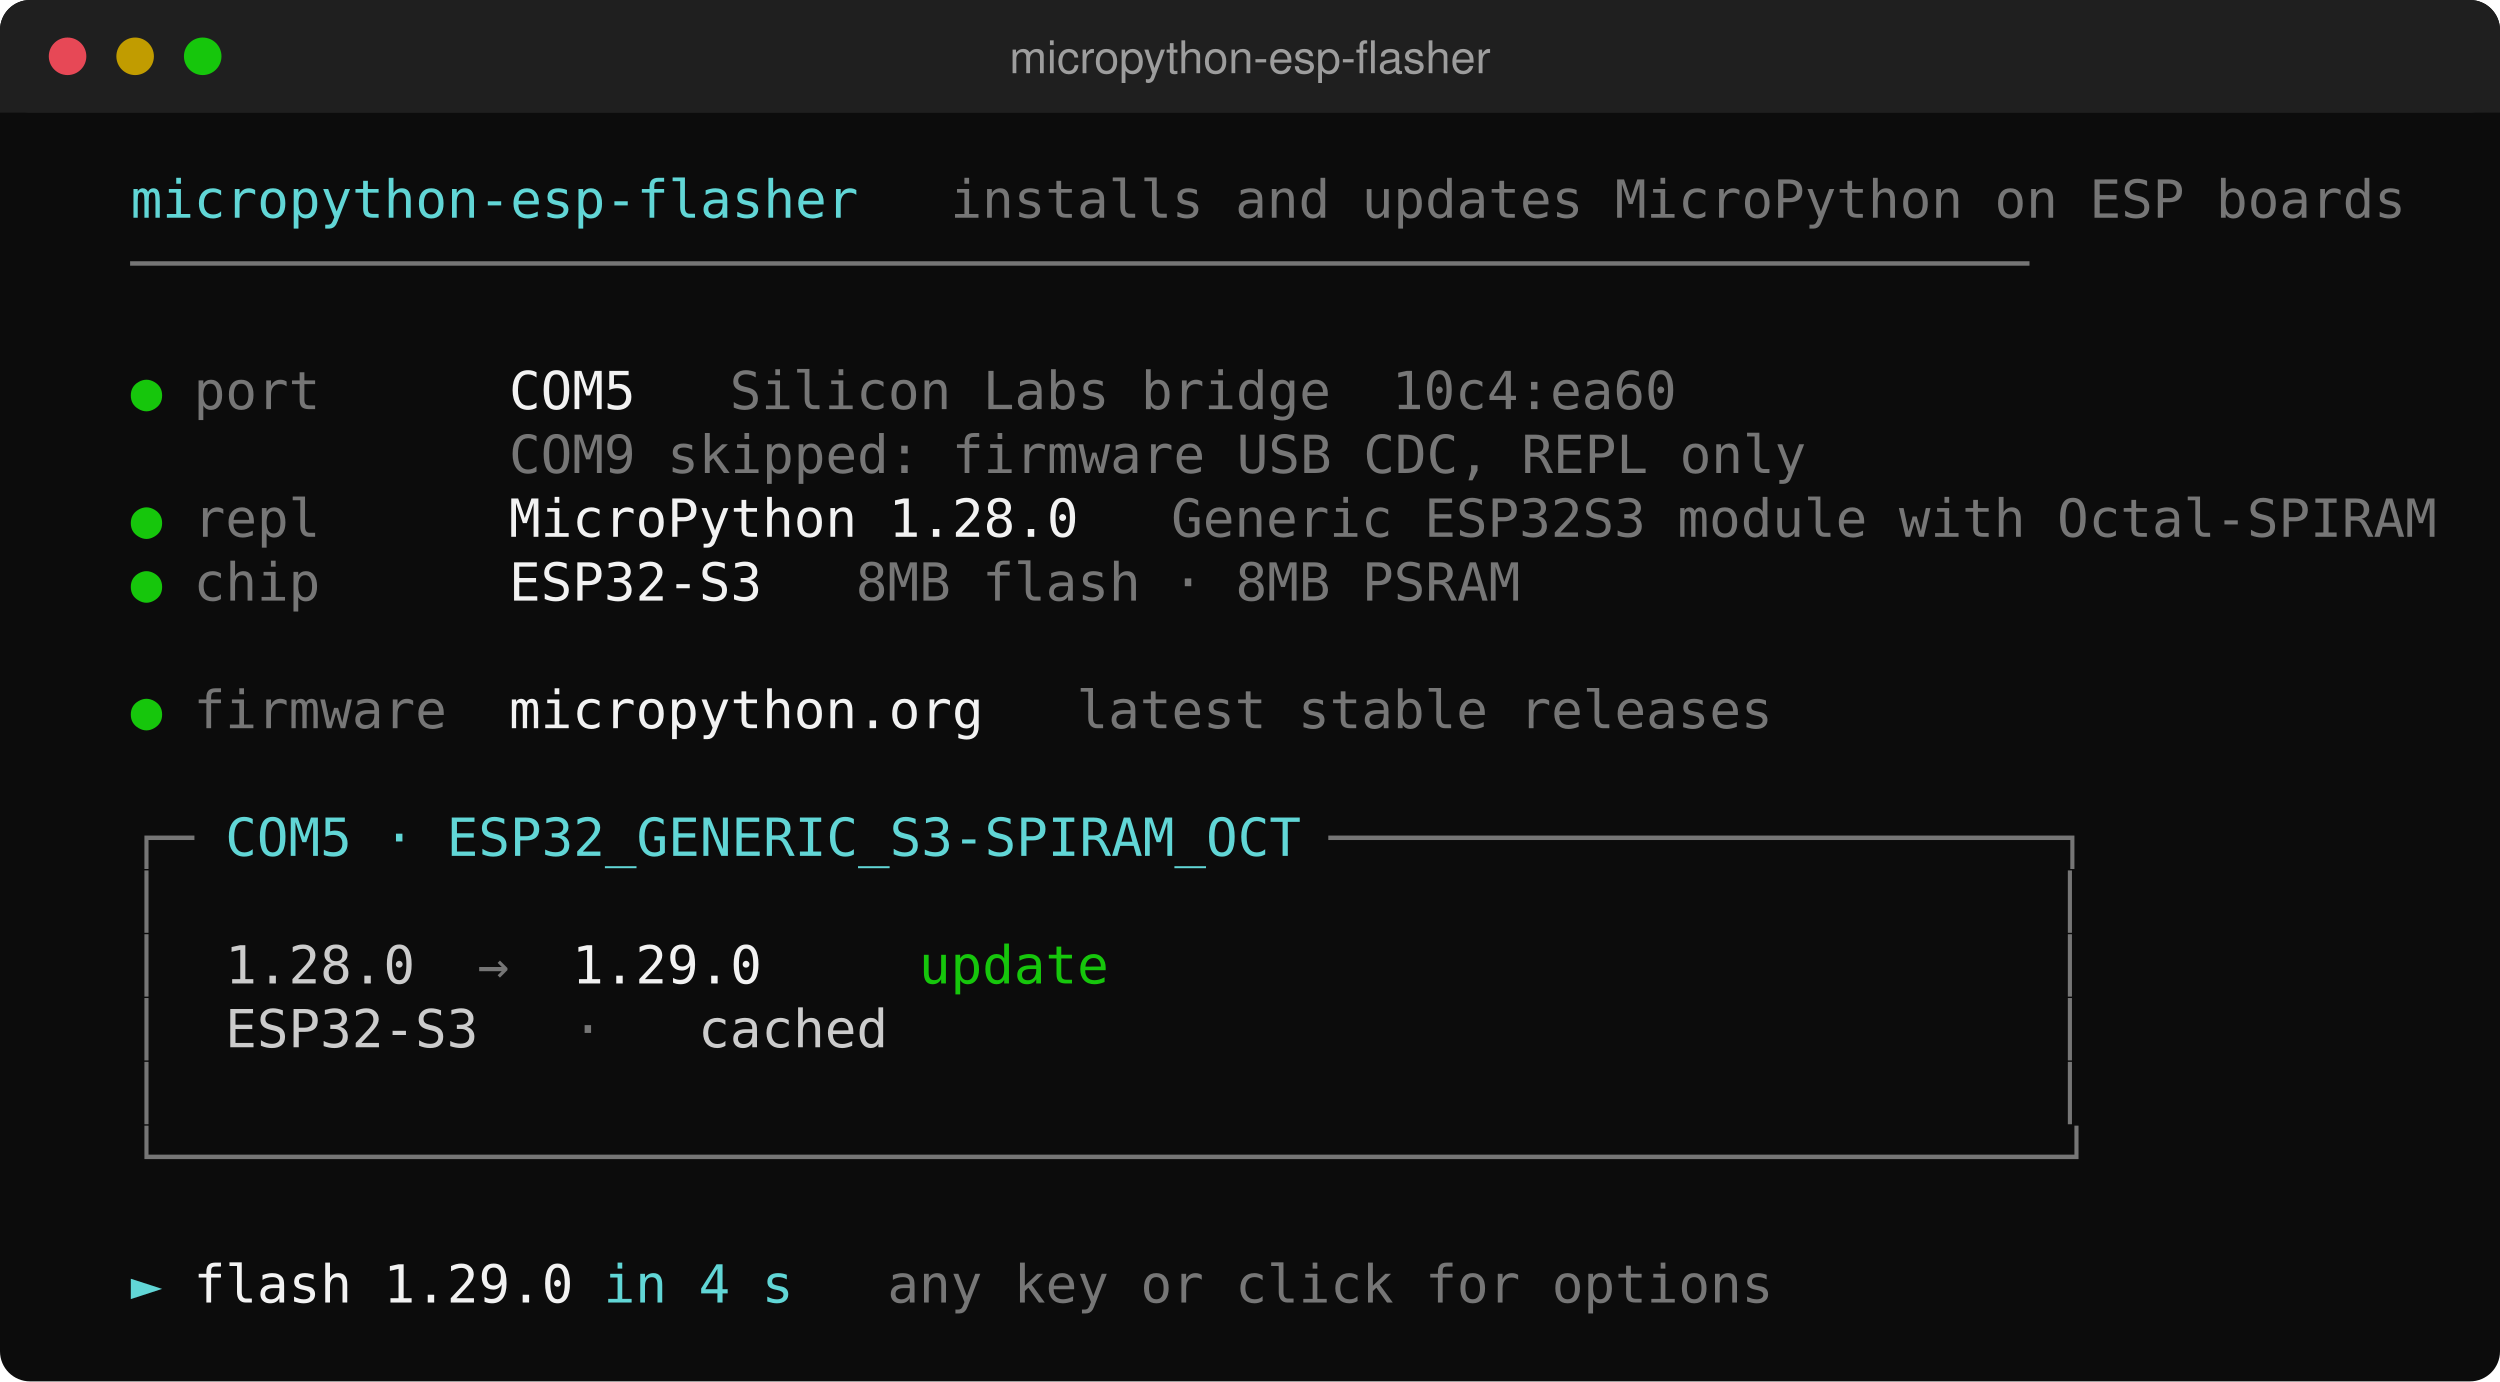
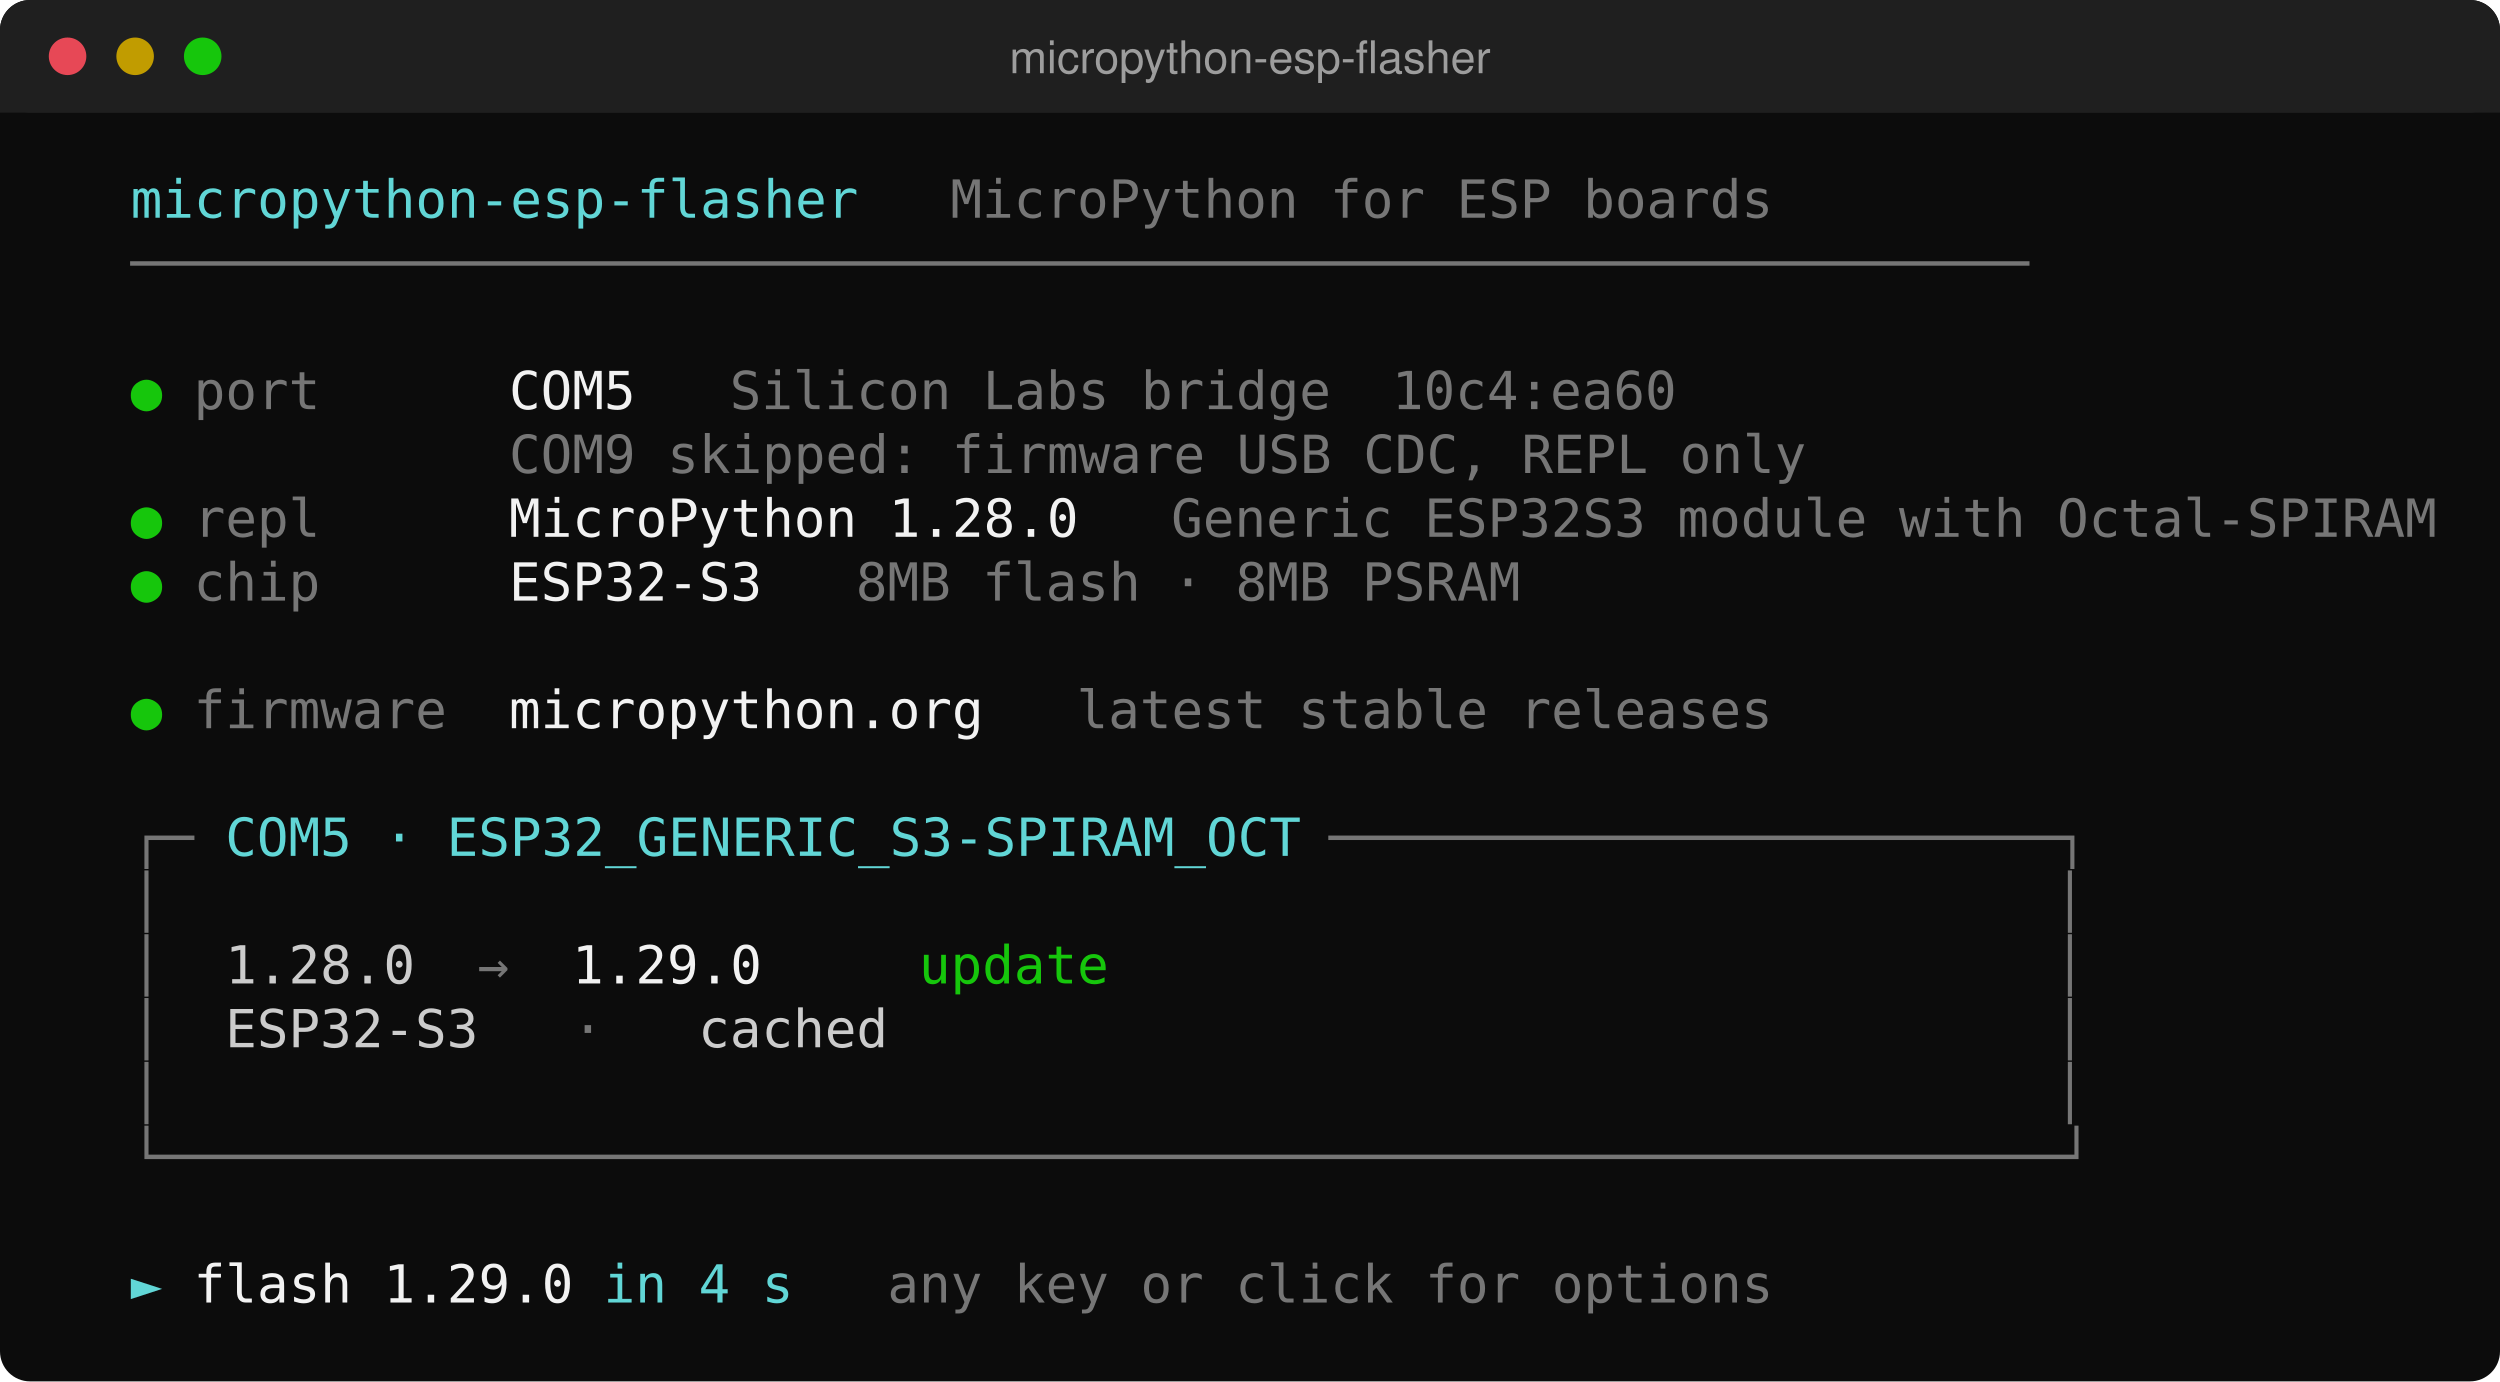
<svg xmlns="http://www.w3.org/2000/svg" width="666" height="368" viewBox="0 0 666 368" role="img" aria-label="micropython-esp-flasher">
  <rect width="666" height="368" rx="8" fill="#0C0C0C" />
  <rect width="666" height="30" rx="8" fill="#1F1F1F" />
  <rect y="22" width="666" height="8" fill="#1F1F1F" />
  <circle cx="18" cy="15" r="5" fill="#E74856" />
  <circle cx="36" cy="15" r="5" fill="#C19C00" />
  <circle cx="54" cy="15" r="5" fill="#16C60C" />
  <text x="333" y="19.5" text-anchor="middle" fill="#9D9D9D" font-family="Segoe UI, Helvetica, Arial, sans-serif" font-size="12">micropython-esp-flasher</text>
  <g font-family="Cascadia Mono, Consolas, 'DejaVu Sans Mono', Menlo, monospace" font-size="14" xml:space="preserve">
    <text x="34.8" y="58" fill="#61D6D6" textLength="193.2" lengthAdjust="spacingAndGlyphs">micropython-esp-flasher</text>
-     <text x="253.2" y="58" fill="#767676" textLength="386.4" lengthAdjust="spacingAndGlyphs">installs and updates MicroPython on ESP boards</text>
+     <text x="253.2" y="58" fill="#767676" textLength="218.4" lengthAdjust="spacingAndGlyphs">MicroPython for ESP boards</text>
    <text x="34.8" y="75" fill="#767676" textLength="504" lengthAdjust="spacingAndGlyphs">────────────────────────────────────────────────────────────</text>
    <text x="34.8" y="109" fill="#16C60C" textLength="8.4" lengthAdjust="spacingAndGlyphs">●</text>
    <text x="51.6" y="109" fill="#767676" textLength="33.6" lengthAdjust="spacingAndGlyphs">port</text>
    <text x="135.6" y="109" fill="#F2F2F2" textLength="33.6" lengthAdjust="spacingAndGlyphs">COM5</text>
    <text x="194.4" y="109" fill="#767676" textLength="159.6" lengthAdjust="spacingAndGlyphs">Silicon Labs bridge</text>
    <text x="370.8" y="109" fill="#767676" textLength="75.6" lengthAdjust="spacingAndGlyphs">10c4:ea60</text>
    <text x="135.6" y="126" fill="#767676" textLength="344.4" lengthAdjust="spacingAndGlyphs">COM9 skipped: firmware USB CDC, REPL only</text>
    <text x="34.8" y="143" fill="#16C60C" textLength="8.4" lengthAdjust="spacingAndGlyphs">●</text>
    <text x="51.6" y="143" fill="#767676" textLength="33.6" lengthAdjust="spacingAndGlyphs">repl</text>
    <text x="135.6" y="143" fill="#F2F2F2" textLength="151.2" lengthAdjust="spacingAndGlyphs">MicroPython 1.28.0</text>
    <text x="312" y="143" fill="#767676" textLength="336" lengthAdjust="spacingAndGlyphs">Generic ESP32S3 module with Octal-SPIRAM</text>
    <text x="34.8" y="160" fill="#16C60C" textLength="8.4" lengthAdjust="spacingAndGlyphs">●</text>
    <text x="51.6" y="160" fill="#767676" textLength="33.6" lengthAdjust="spacingAndGlyphs">chip</text>
    <text x="135.6" y="160" fill="#F2F2F2" textLength="67.2" lengthAdjust="spacingAndGlyphs">ESP32-S3</text>
    <text x="228" y="160" fill="#767676" textLength="176.4" lengthAdjust="spacingAndGlyphs">8MB flash · 8MB PSRAM</text>
    <text x="34.8" y="194" fill="#16C60C" textLength="8.4" lengthAdjust="spacingAndGlyphs">●</text>
    <text x="51.6" y="194" fill="#767676" textLength="67.2" lengthAdjust="spacingAndGlyphs">firmware</text>
    <text x="135.6" y="194" fill="#F2F2F2" textLength="126" lengthAdjust="spacingAndGlyphs">micropython.org</text>
    <text x="286.8" y="194" fill="#767676" textLength="184.8" lengthAdjust="spacingAndGlyphs">latest stable releases</text>
    <text x="34.8" y="228" fill="#767676" textLength="16.8" lengthAdjust="spacingAndGlyphs">┌─</text>
    <text x="60" y="228" fill="#61D6D6" textLength="285.6" lengthAdjust="spacingAndGlyphs">COM5 · ESP32_GENERIC_S3-SPIRAM_OCT</text>
    <text x="354" y="228" fill="#767676" textLength="201.6" lengthAdjust="spacingAndGlyphs">───────────────────────┐</text>
    <text x="34.8" y="245" fill="#767676" textLength="8.4" lengthAdjust="spacingAndGlyphs">│</text>
    <text x="547.2" y="245" fill="#767676" textLength="8.4" lengthAdjust="spacingAndGlyphs">│</text>
    <text x="34.8" y="262" fill="#767676" textLength="8.4" lengthAdjust="spacingAndGlyphs">│</text>
    <text x="60" y="262" fill="#CCCCCC" textLength="50.4" lengthAdjust="spacingAndGlyphs">1.28.0</text>
    <text x="127.2" y="262" fill="#767676" textLength="8.4" lengthAdjust="spacingAndGlyphs">→</text>
    <text x="152.4" y="262" fill="#F2F2F2" textLength="50.4" lengthAdjust="spacingAndGlyphs">1.29.0</text>
    <text x="244.8" y="262" fill="#16C60C" textLength="50.4" lengthAdjust="spacingAndGlyphs">update</text>
    <text x="547.2" y="262" fill="#767676" textLength="8.4" lengthAdjust="spacingAndGlyphs">│</text>
    <text x="34.8" y="279" fill="#767676" textLength="8.4" lengthAdjust="spacingAndGlyphs">│</text>
    <text x="60" y="279" fill="#CCCCCC" textLength="67.2" lengthAdjust="spacingAndGlyphs">ESP32-S3</text>
    <text x="152.4" y="279" fill="#767676" textLength="8.4" lengthAdjust="spacingAndGlyphs">·</text>
    <text x="186" y="279" fill="#CCCCCC" textLength="50.4" lengthAdjust="spacingAndGlyphs">cached</text>
    <text x="547.2" y="279" fill="#767676" textLength="8.4" lengthAdjust="spacingAndGlyphs">│</text>
    <text x="34.8" y="296" fill="#767676" textLength="8.4" lengthAdjust="spacingAndGlyphs">│</text>
    <text x="547.2" y="296" fill="#767676" textLength="8.4" lengthAdjust="spacingAndGlyphs">│</text>
    <text x="34.8" y="313" fill="#767676" textLength="520.8" lengthAdjust="spacingAndGlyphs">└────────────────────────────────────────────────────────────┘</text>
    <text x="34.8" y="347" fill="#61D6D6" textLength="8.4" lengthAdjust="spacingAndGlyphs">►</text>
    <text x="51.6" y="347" fill="#F2F2F2" textLength="100.8" lengthAdjust="spacingAndGlyphs">flash 1.29.0</text>
    <text x="160.8" y="347" fill="#61D6D6" textLength="50.4" lengthAdjust="spacingAndGlyphs">in 4 s</text>
    <text x="236.4" y="347" fill="#767676" textLength="235.2" lengthAdjust="spacingAndGlyphs">any key or click for options</text>
  </g>
</svg>
